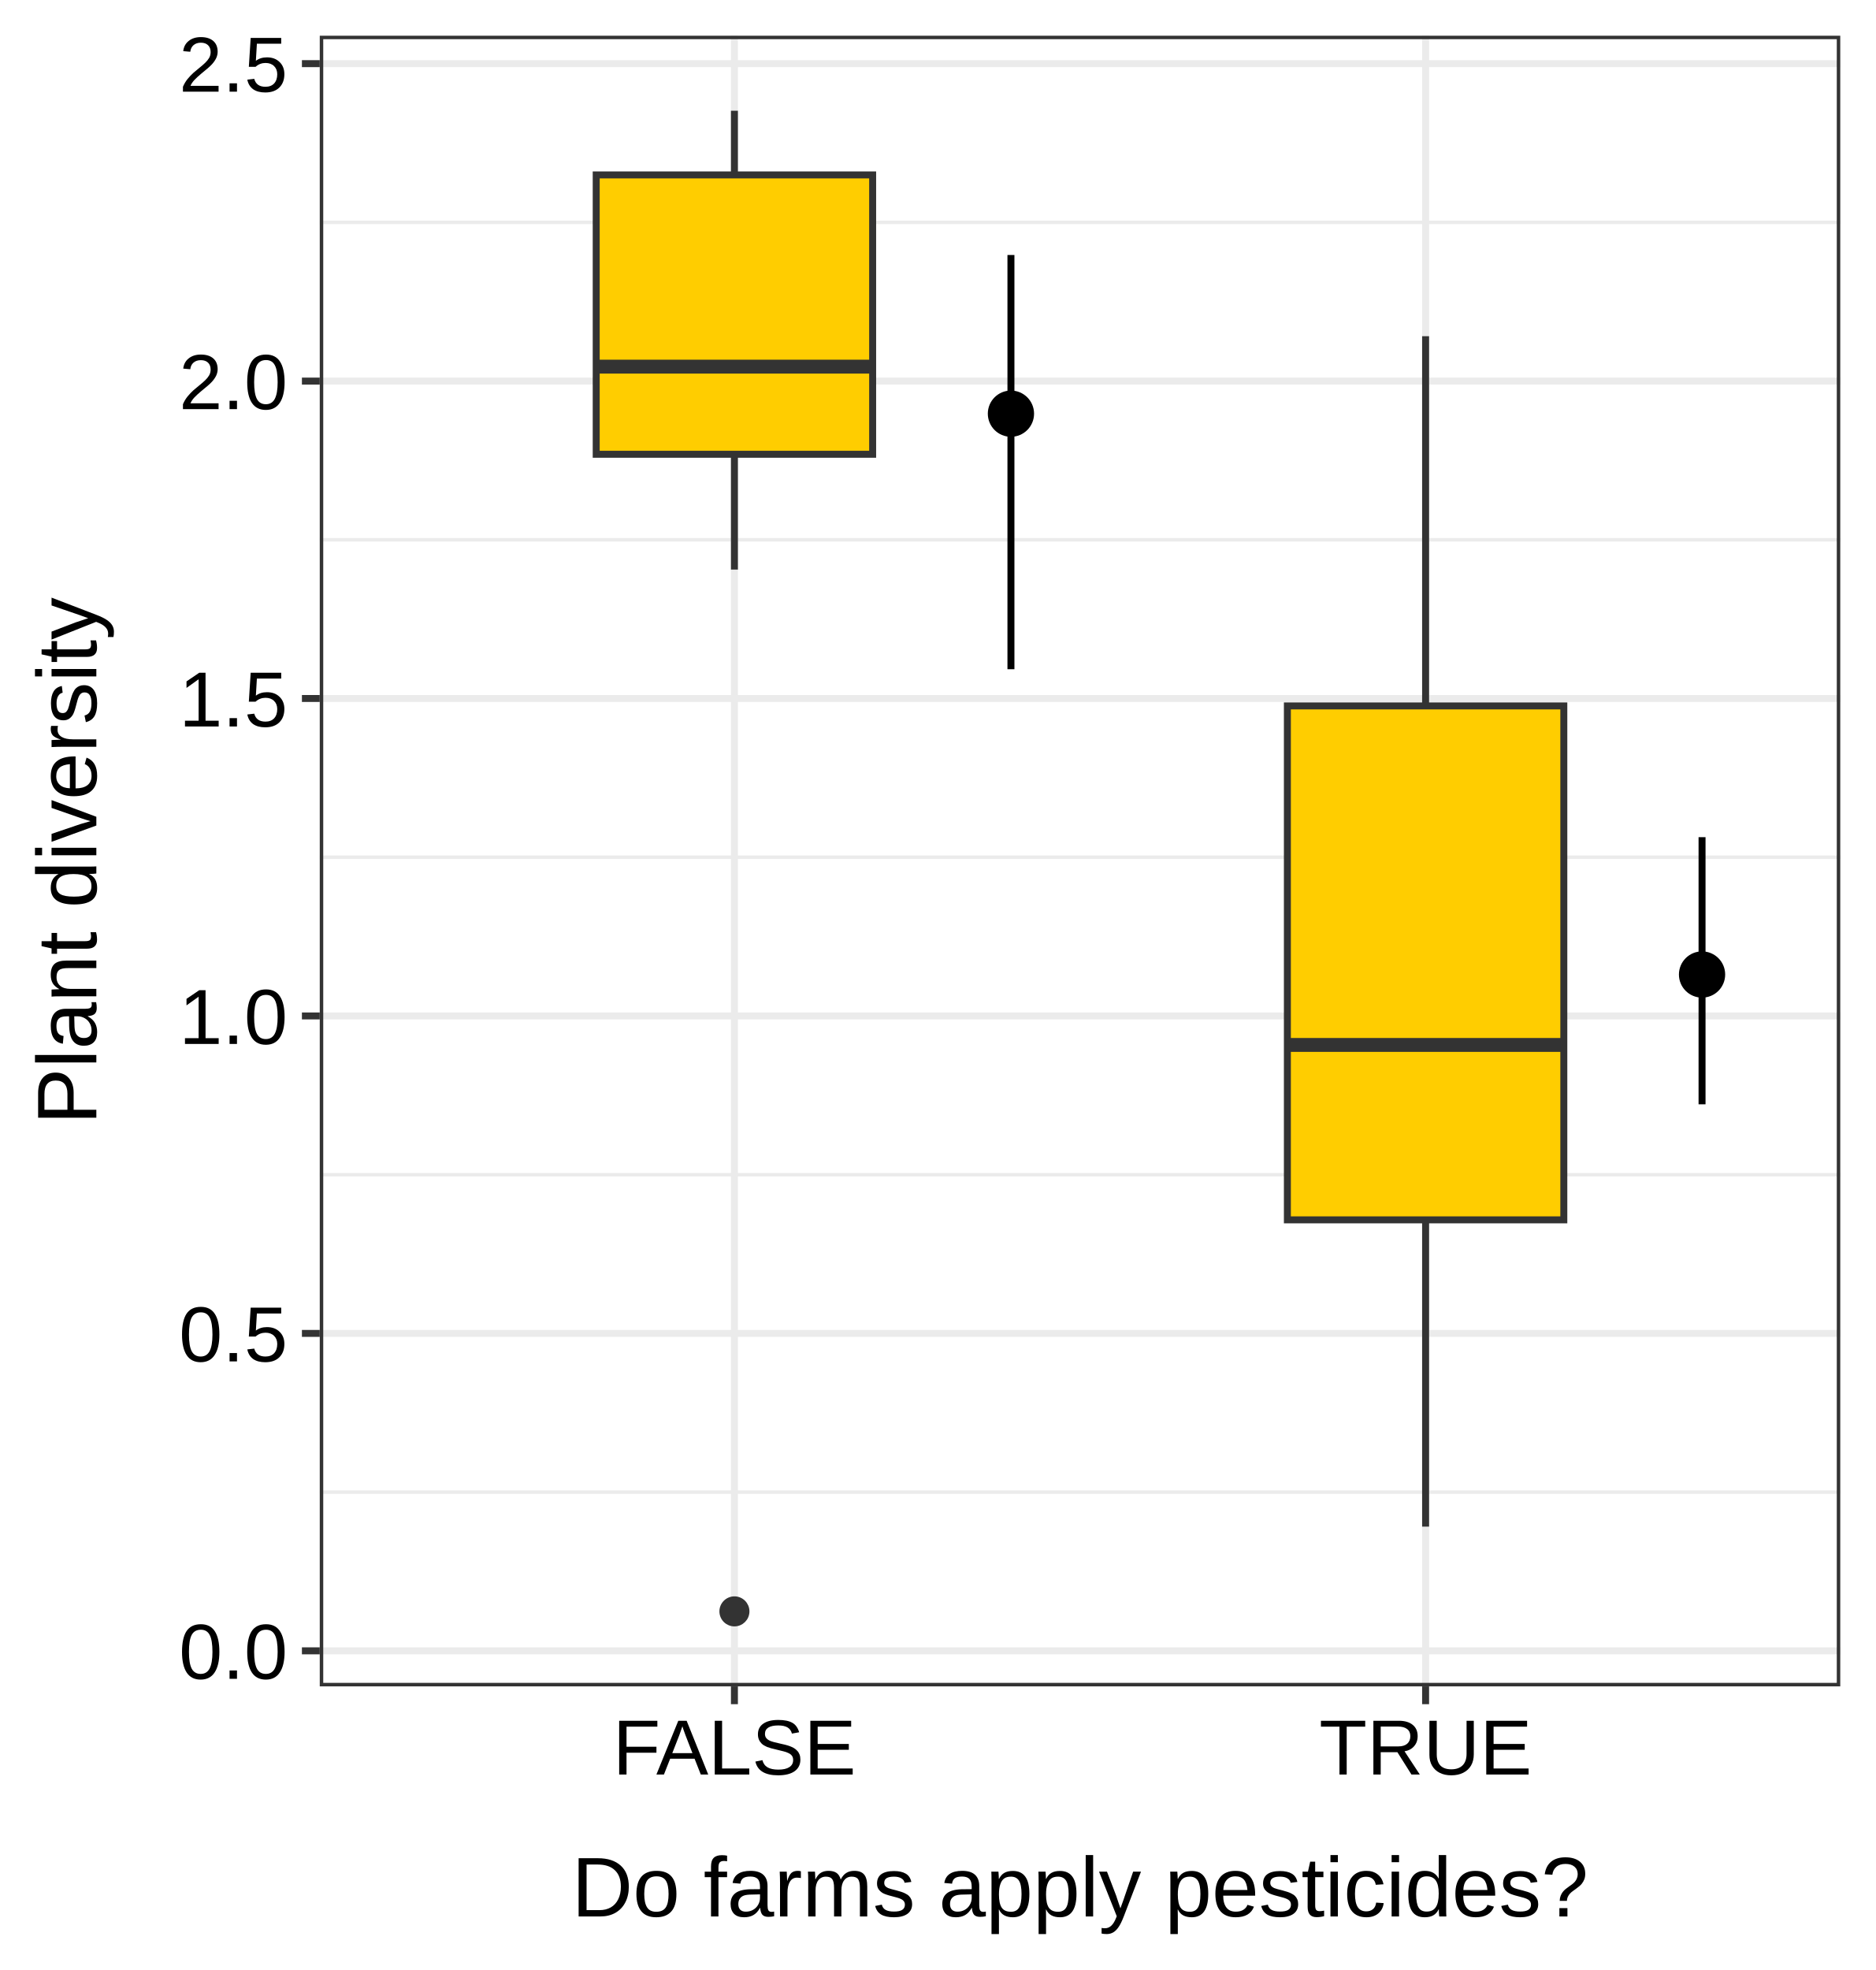
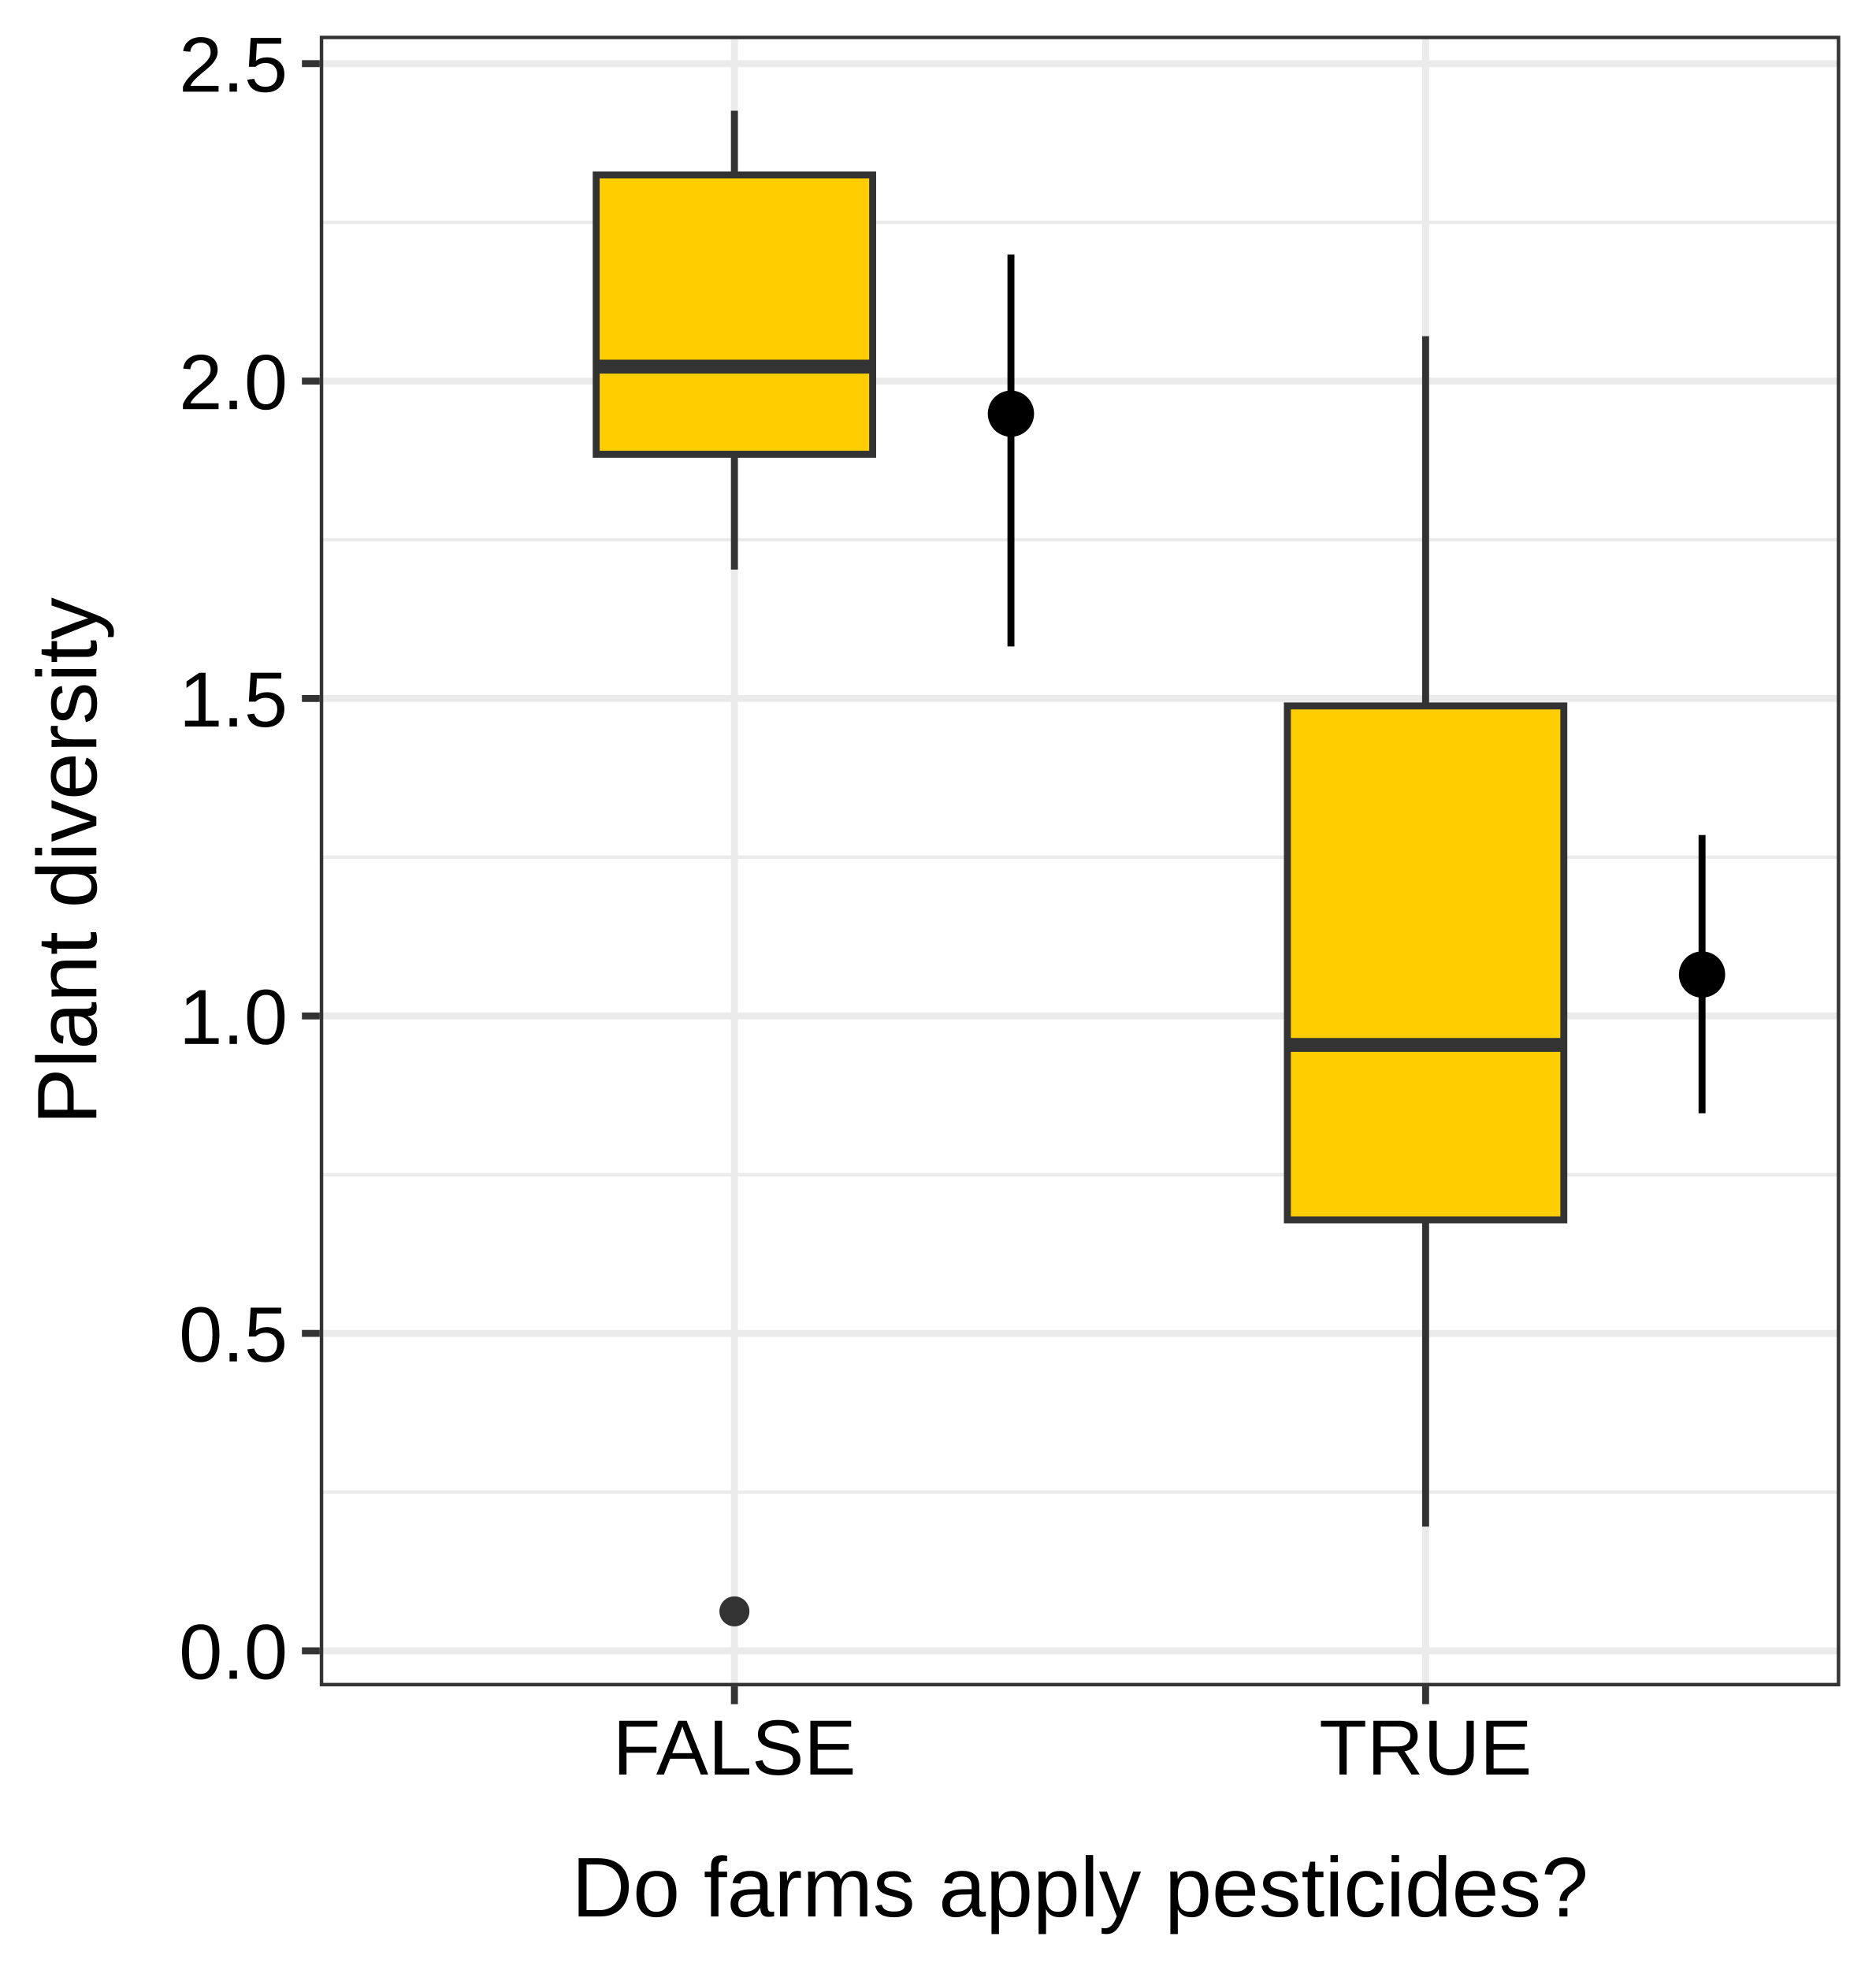
<svg xmlns="http://www.w3.org/2000/svg" width="288.00pt" height="302.40pt" viewBox="0 0 288.00 302.40">
  <g class="svglite">
    <defs>
      <style type="text/css">
    .svglite line, .svglite polyline, .svglite polygon, .svglite path, .svglite rect, .svglite circle {
      fill: none;
      stroke: #000000;
      stroke-linecap: round;
      stroke-linejoin: round;
      stroke-miterlimit: 10.00;
    }
    .svglite text {
      white-space: pre;
    }
    .svglite g.glyphgroup path {
      fill: inherit;
      stroke: none;
    }
  </style>
    </defs>
    <rect width="100%" height="100%" style="stroke: none; fill: #FFFFFF;" />
    <defs>
      <clipPath id="cpMC4wMHwyODguMDB8MC4wMHwzMDIuNDA=">
        <rect x="0.00" y="0.00" width="288.00" height="302.40" />
      </clipPath>
    </defs>
    <g clip-path="url(#cpMC4wMHwyODguMDB8MC4wMHwzMDIuNDA=)">
      <rect x="0" y="0.00" width="288.00" height="302.40" style="stroke-width: 1.07; stroke: #FFFFFF; fill: #FFFFFF;" />
    </g>
    <defs>
      <clipPath id="cpNDkuMDl8MjgyLjUyfDUuNDh8MjU4Ljg2">
        <rect x="49.09" y="5.48" width="233.43" height="253.38" />
      </clipPath>
    </defs>
    <g clip-path="url(#cpNDkuMDl8MjgyLjUyfDUuNDh8MjU4Ljg2)">
      <rect x="49.09" y="5.48" width="233.43" height="253.38" style="stroke-width: 1.07; stroke: none; fill: #FFFFFF;" />
      <polyline points="49.09,229.04 282.52,229.04 " style="stroke-width: 0.53; stroke: #EBEBEB; stroke-linecap: butt;" />
      <polyline points="49.09,180.32 282.52,180.32 " style="stroke-width: 0.53; stroke: #EBEBEB; stroke-linecap: butt;" />
      <polyline points="49.09,131.59 282.52,131.59 " style="stroke-width: 0.53; stroke: #EBEBEB; stroke-linecap: butt;" />
      <polyline points="49.09,82.86 282.52,82.86 " style="stroke-width: 0.53; stroke: #EBEBEB; stroke-linecap: butt;" />
      <polyline points="49.09,34.13 282.52,34.13 " style="stroke-width: 0.53; stroke: #EBEBEB; stroke-linecap: butt;" />
      <polyline points="49.09,253.41 282.52,253.41 " style="stroke-width: 1.07; stroke: #EBEBEB; stroke-linecap: butt;" />
      <polyline points="49.09,204.68 282.52,204.68 " style="stroke-width: 1.07; stroke: #EBEBEB; stroke-linecap: butt;" />
      <polyline points="49.09,155.95 282.52,155.95 " style="stroke-width: 1.07; stroke: #EBEBEB; stroke-linecap: butt;" />
      <polyline points="49.09,107.22 282.52,107.22 " style="stroke-width: 1.07; stroke: #EBEBEB; stroke-linecap: butt;" />
      <polyline points="49.09,58.50 282.52,58.50 " style="stroke-width: 1.07; stroke: #EBEBEB; stroke-linecap: butt;" />
      <polyline points="49.09,9.77 282.52,9.77 " style="stroke-width: 1.07; stroke: #EBEBEB; stroke-linecap: butt;" />
      <polyline points="112.75,258.86 112.75,5.48 " style="stroke-width: 1.07; stroke: #EBEBEB; stroke-linecap: butt;" />
      <polyline points="218.86,258.86 218.86,5.48 " style="stroke-width: 1.07; stroke: #EBEBEB; stroke-linecap: butt;" />
      <circle cx="112.75" cy="247.35" r="1.95" style="stroke-width: 0.71; stroke: #333333; fill: #333333;" />
      <line x1="112.75" y1="26.85" x2="112.75" y2="17.00" style="stroke-width: 1.07; stroke: #333333; stroke-linecap: butt;" />
      <line x1="112.75" y1="69.73" x2="112.75" y2="87.43" style="stroke-width: 1.07; stroke: #333333; stroke-linecap: butt;" />
      <polygon points="91.53,26.85 91.53,69.73 133.97,69.73 133.97,26.85 91.53,26.85 " style="stroke-width: 1.07; stroke: #333333; stroke-linecap: butt; stroke-linejoin: miter; fill: #FFCD00;" />
      <line x1="91.53" y1="56.28" x2="133.97" y2="56.28" style="stroke-width: 2.13; stroke: #333333; stroke-linecap: butt; stroke-linejoin: miter;" />
      <line x1="218.86" y1="108.36" x2="218.86" y2="51.61" style="stroke-width: 1.07; stroke: #333333; stroke-linecap: butt;" />
      <line x1="218.86" y1="187.25" x2="218.86" y2="234.34" style="stroke-width: 1.07; stroke: #333333; stroke-linecap: butt;" />
      <polygon points="197.64,108.36 197.64,187.25 240.08,187.25 240.08,108.36 197.64,108.36 " style="stroke-width: 1.07; stroke: #333333; stroke-linecap: butt; stroke-linejoin: miter; fill: #FFCD00;" />
      <line x1="197.64" y1="160.40" x2="240.08" y2="160.40" style="stroke-width: 2.13; stroke: #333333; stroke-linecap: butt; stroke-linejoin: miter;" />
-       <line x1="155.20" y1="102.73" x2="155.20" y2="39.14" style="stroke-width: 1.07; stroke-linecap: butt;" />
-       <line x1="261.30" y1="169.51" x2="261.30" y2="128.51" style="stroke-width: 1.07; stroke-linecap: butt;" />
+       <line x1="155.20" y1="99.23" x2="155.20" y2="39.07" style="stroke-width: 1.07; stroke-linecap: butt;" />
+       <line x1="261.30" y1="170.89" x2="261.30" y2="128.18" style="stroke-width: 1.07; stroke-linecap: butt;" />
      <circle cx="155.20" cy="63.50" r="2.84" style="stroke-width: 1.42; fill: #000000;" />
      <circle cx="261.30" cy="149.59" r="2.84" style="stroke-width: 1.42; fill: #000000;" />
      <rect x="49.09" y="5.48" width="233.43" height="253.38" style="stroke-width: 1.07; stroke: #333333;" />
    </g>
    <g clip-path="url(#cpMC4wMHwyODguMDB8MC4wMHwzMDIuNDA=)">
      <text x="44.16" y="257.70" text-anchor="end" style="font-size: 12.00px; font-family: &quot;Arial&quot;;" textLength="16.67px" lengthAdjust="spacingAndGlyphs">0.0</text>
      <text x="44.16" y="208.98" text-anchor="end" style="font-size: 12.00px; font-family: &quot;Arial&quot;;" textLength="16.67px" lengthAdjust="spacingAndGlyphs">0.5</text>
      <text x="44.16" y="160.25" text-anchor="end" style="font-size: 12.00px; font-family: &quot;Arial&quot;;" textLength="16.67px" lengthAdjust="spacingAndGlyphs">1.0</text>
      <text x="44.16" y="111.52" text-anchor="end" style="font-size: 12.00px; font-family: &quot;Arial&quot;;" textLength="16.67px" lengthAdjust="spacingAndGlyphs">1.5</text>
      <text x="44.16" y="62.80" text-anchor="end" style="font-size: 12.00px; font-family: &quot;Arial&quot;;" textLength="16.67px" lengthAdjust="spacingAndGlyphs">2.0</text>
      <text x="44.16" y="14.07" text-anchor="end" style="font-size: 12.00px; font-family: &quot;Arial&quot;;" textLength="16.67px" lengthAdjust="spacingAndGlyphs">2.5</text>
      <polyline points="46.35,253.41 49.09,253.41 " style="stroke-width: 1.07; stroke: #333333; stroke-linecap: butt;" />
      <polyline points="46.35,204.68 49.09,204.68 " style="stroke-width: 1.07; stroke: #333333; stroke-linecap: butt;" />
      <polyline points="46.35,155.95 49.09,155.95 " style="stroke-width: 1.07; stroke: #333333; stroke-linecap: butt;" />
      <polyline points="46.35,107.22 49.09,107.22 " style="stroke-width: 1.07; stroke: #333333; stroke-linecap: butt;" />
      <polyline points="46.35,58.50 49.09,58.50 " style="stroke-width: 1.07; stroke: #333333; stroke-linecap: butt;" />
      <polyline points="46.35,9.77 49.09,9.77 " style="stroke-width: 1.07; stroke: #333333; stroke-linecap: butt;" />
      <polyline points="112.75,261.60 112.75,258.86 " style="stroke-width: 1.07; stroke: #333333; stroke-linecap: butt;" />
      <polyline points="218.86,261.60 218.86,258.86 " style="stroke-width: 1.07; stroke: #333333; stroke-linecap: butt;" />
      <text x="112.75" y="272.39" text-anchor="middle" style="font-size: 12.00px; font-family: &quot;Arial&quot;;" textLength="37.34px" lengthAdjust="spacingAndGlyphs">FALSE</text>
      <text x="218.86" y="272.39" text-anchor="middle" style="font-size: 12.00px; font-family: &quot;Arial&quot;;" textLength="32.67px" lengthAdjust="spacingAndGlyphs">TRUE</text>
      <text x="165.81" y="294.18" text-anchor="middle" style="font-size: 13.00px; font-family: &quot;Arial&quot;;" textLength="156.11px" lengthAdjust="spacingAndGlyphs">Do farms apply pesticides?</text>
      <text transform="translate(14.79,132.17) rotate(-90)" text-anchor="middle" style="font-size: 13.00px; font-family: &quot;Arial&quot;;" textLength="80.94px" lengthAdjust="spacingAndGlyphs">Plant diversity</text>
    </g>
  </g>
</svg>
